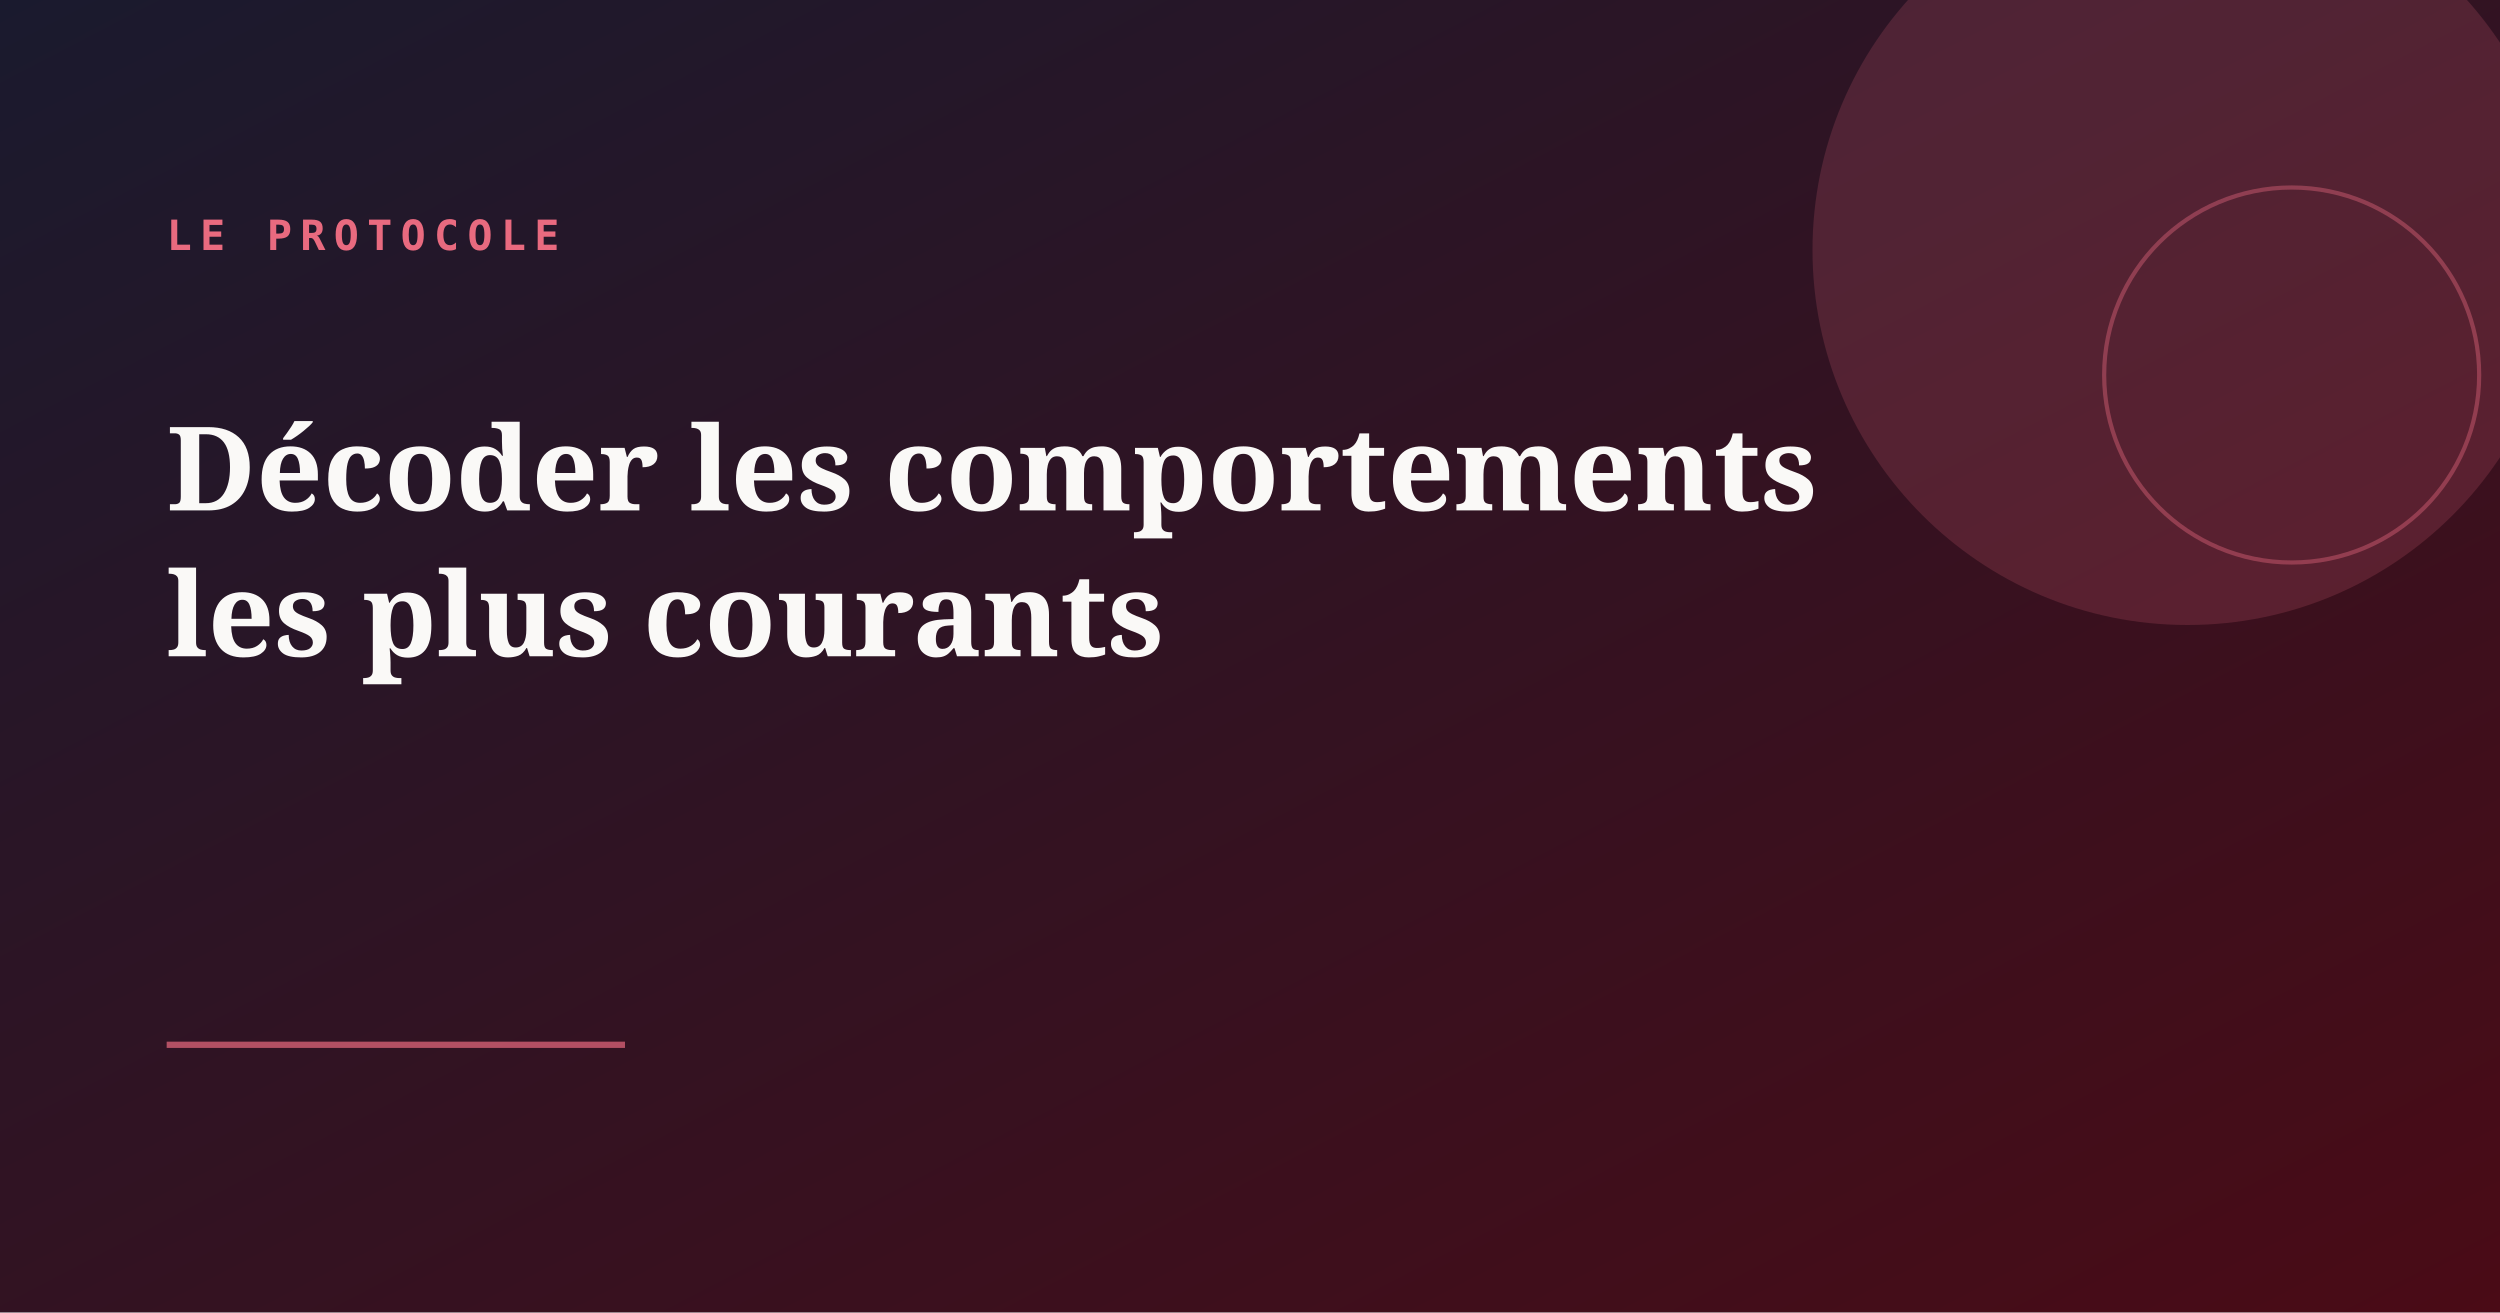
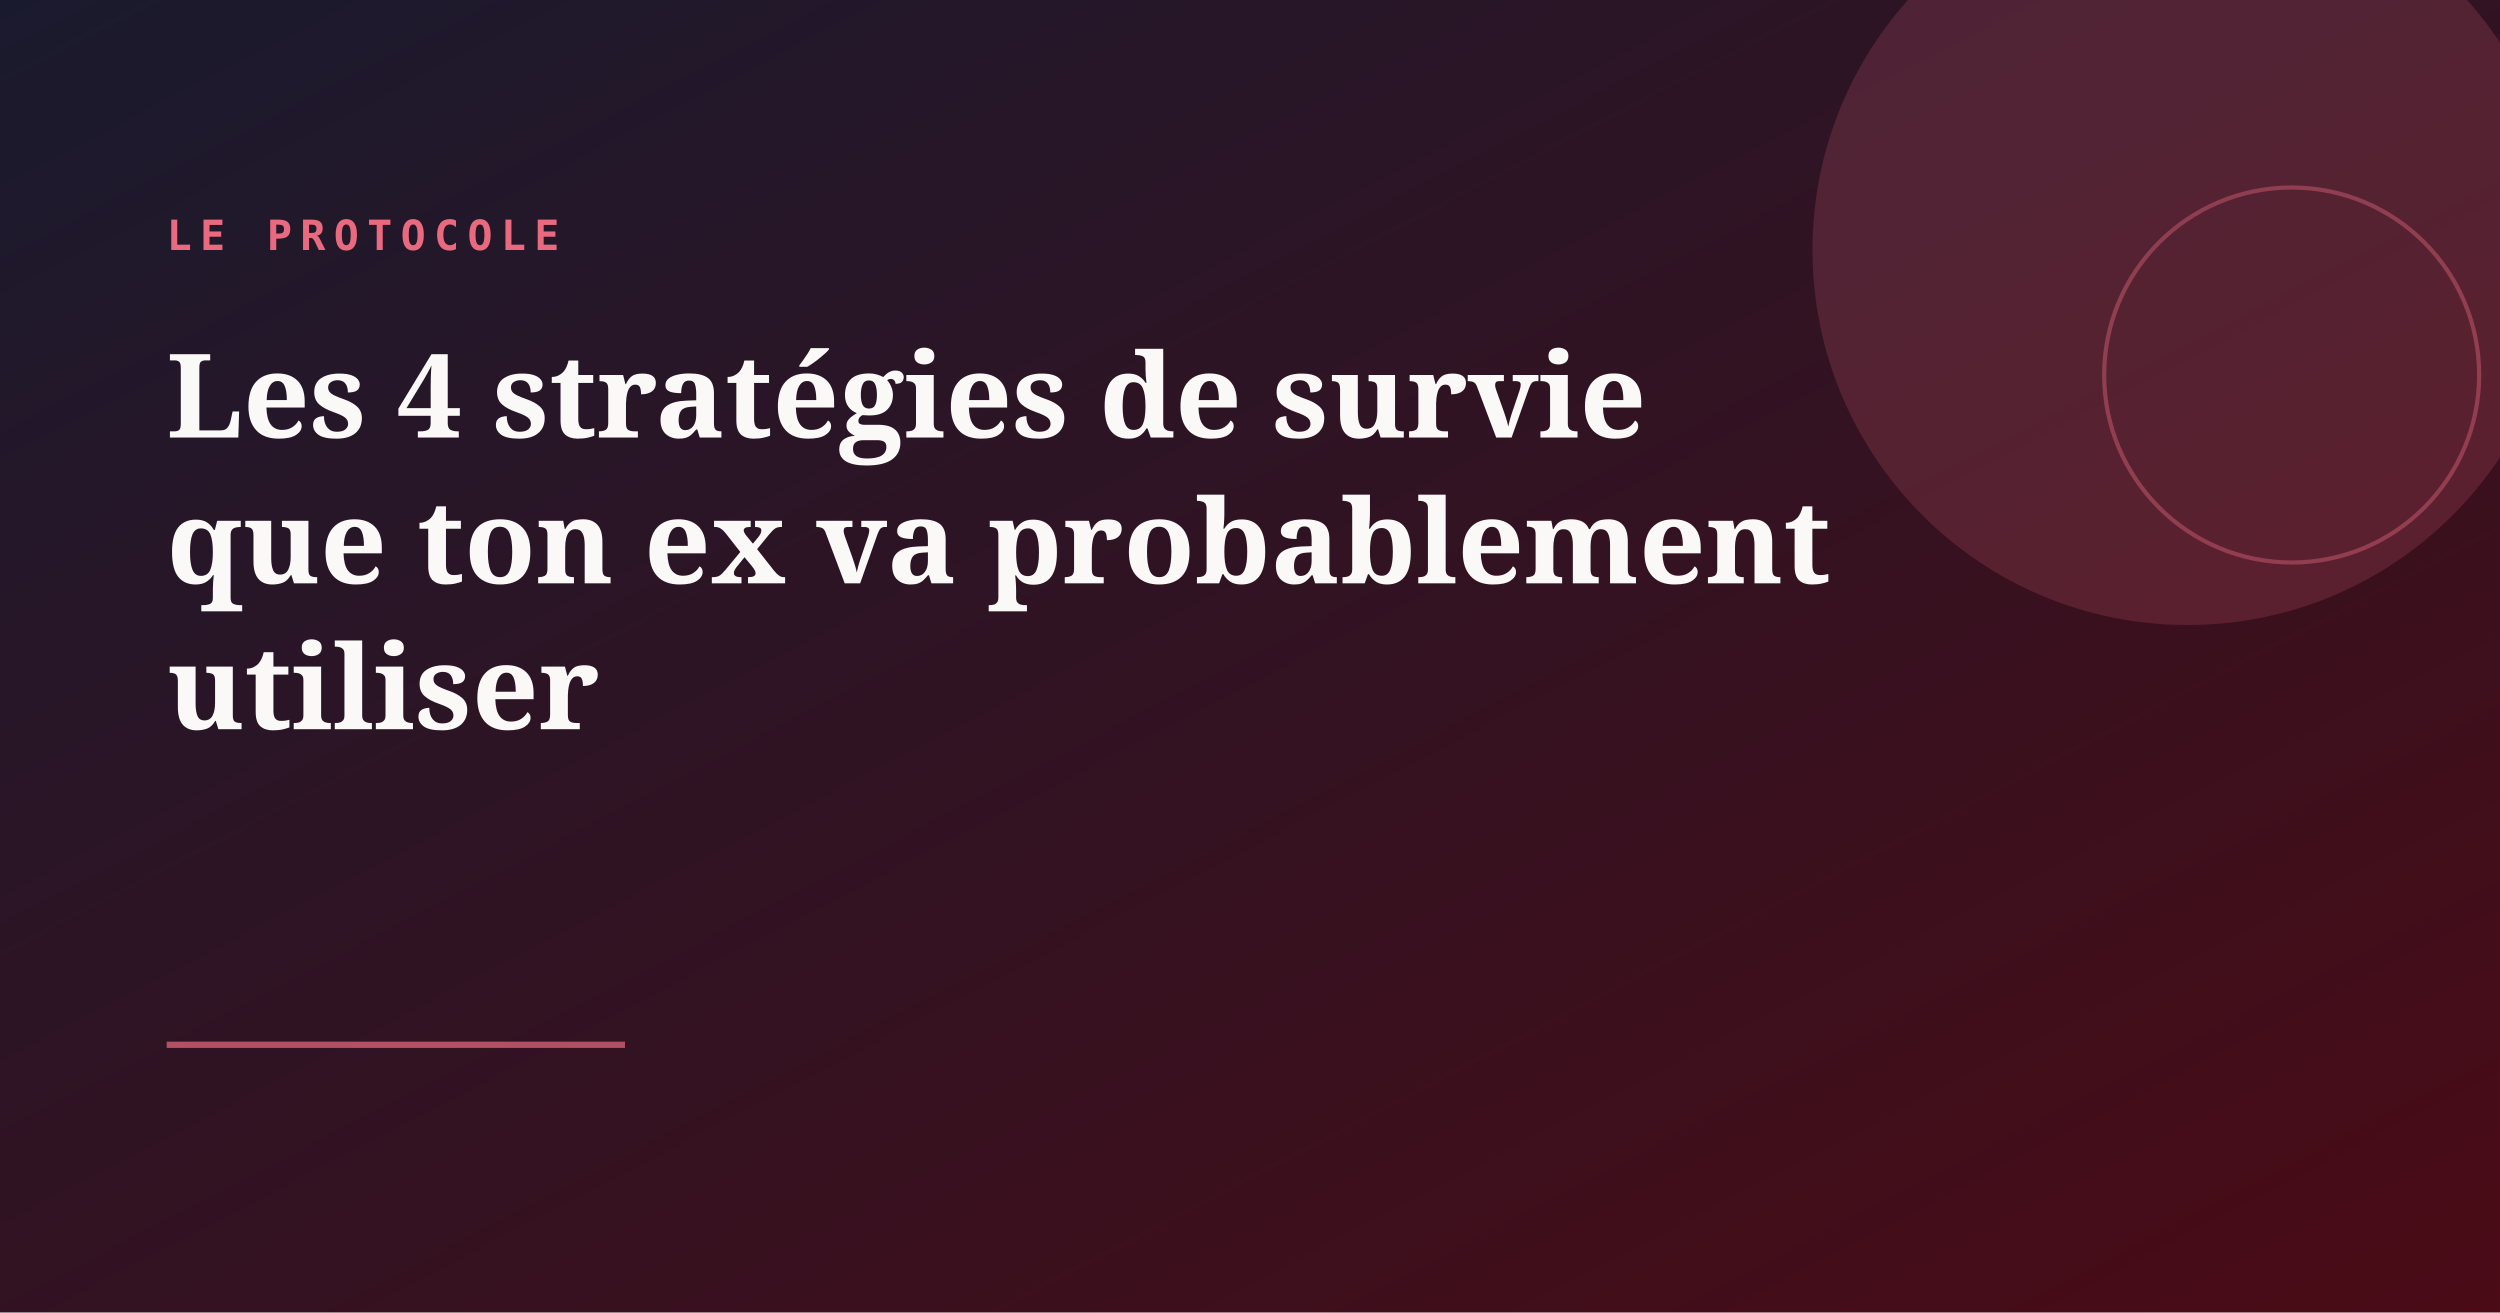
<svg xmlns="http://www.w3.org/2000/svg" viewBox="0 0 1200 630" width="1200" height="630">
  <defs>
    <linearGradient id="bg" x1="0%" y1="0%" x2="100%" y2="100%">
      <stop offset="0%" stop-color="#1A1A2E" />
      <stop offset="100%" stop-color="#4a0b16" />
    </linearGradient>
  </defs>
  <rect width="1200" height="630" fill="url(#bg)" />
  <circle cx="1050" cy="120" r="180" fill="#e96a7f" opacity="0.18" />
  <circle cx="1100" cy="180" r="90" fill="none" stroke="#e96a7f" stroke-width="2" opacity="0.4" />
  <rect x="80" y="500" width="220" height="3" fill="#e96a7f" opacity="0.7" />
  <text x="80" y="120" font-family="ui-monospace, monospace" font-size="20" font-weight="600" letter-spacing="4" fill="#e96a7f">LE PROTOCOLE</text>
-   <text x="80" y="245" font-family="Georgia, serif" font-size="56" font-weight="bold" fill="#FAF9F7">Décoder les comportements</text>
-   <text x="80" y="315" font-family="Georgia, serif" font-size="56" font-weight="bold" fill="#FAF9F7">les plus courants</text>
+   <text x="80" y="210" font-family="Georgia, serif" font-size="56" font-weight="bold" fill="#FAF9F7">Les 4 stratégies de survie</text>
+   <text x="80" y="280" font-family="Georgia, serif" font-size="56" font-weight="bold" fill="#FAF9F7">que ton ex va probablement</text>
+   <text x="80" y="350" font-family="Georgia, serif" font-size="56" font-weight="bold" fill="#FAF9F7">utiliser</text>
</svg>
